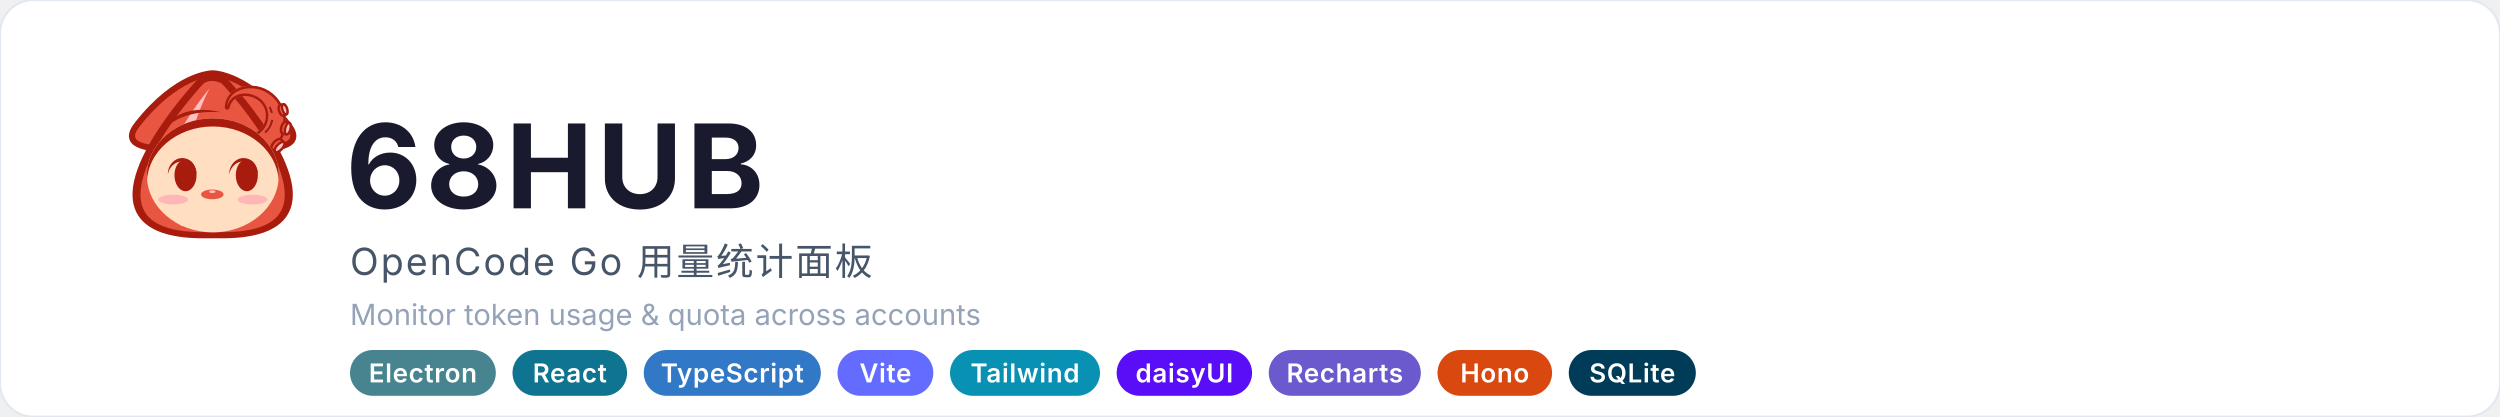
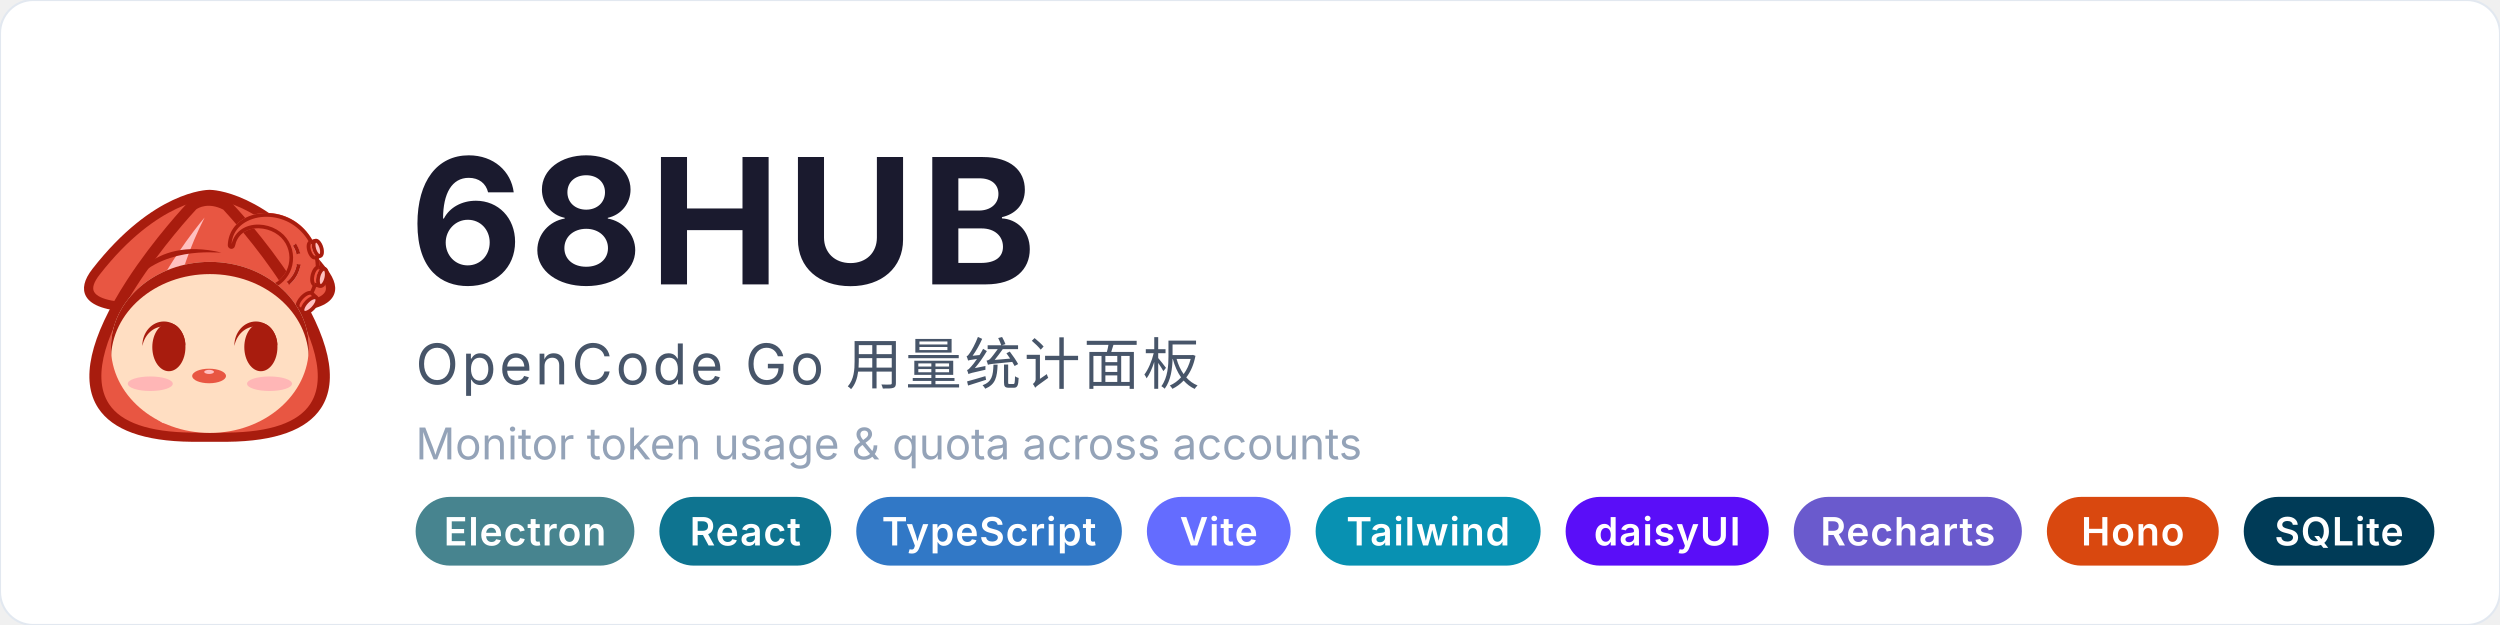
- <svg xmlns="http://www.w3.org/2000/svg" width="1200" height="200" viewBox="0 0 1200 200" role="img" aria-labelledby="hero-title hero-desc">
+ <svg xmlns="http://www.w3.org/2000/svg" width="1200" height="300" viewBox="0 0 1200 300" role="img" aria-labelledby="hero-title hero-desc">
  <style>
    .bg { fill: #ffffff; stroke: #e2e8f0; }
    .title { fill: #1a1a2e; }
    .sub { fill: #475569; }
    .sub2 { fill: #94a3b8; }
    @media (prefers-color-scheme: dark) {
      .bg { fill: #1f2937; stroke: #374151; }
      .title { fill: #f9fafb; }
      .sub { fill: #9ca3af; }
      .sub2 { fill: #6b7280; }
    }
  </style>
-   <rect class="bg" width="1200" height="200" rx="16" stroke-width="1" />
-   <g transform="translate(56, 28)">
-     <g transform="translate(0, 0) scale(0.09)">
+   <rect class="bg" width="1200" height="300" rx="16" stroke-width="1" />
+   <g transform="translate(31.5, 28.5) scale(1.5)">
+     <g transform="translate(0, 36) scale(0.09)">
      <path d="M915.5 355C700.6 79.4 511.9 80.2 511.9 80.2S323.2 79.4 108.2 355C-0.8 494.8 244 497.7 511.9 466.8c267.7 30.9 512.5 28 403.6-111.8z" fill="#E85642" />
      <path d="M744.7 499.1c-63.3 0-141.4-5.3-232.8-15.8-113.7 13.1-206.7 18.1-276.4 14.9-90.8-4.2-144-22.3-162.8-55.5-14.9-26.4-7.3-59.3 22.6-97.7C311.6 67.7 502 63.8 511.8 63.8h0.3c9.7 0 200.1 3.8 416.4 281.1 29.9 38.4 37.5 71.2 22.6 97.6-18.7 33.2-72 51.3-162.8 55.5-13.7 0.8-28.2 1.1-43.6 1.1z m-232.8-48.7l1.9 0.2c111.5 12.9 374.7 36.3 408.7-24 7.8-13.9 1.1-34.6-19.9-61.6-108.1-138.5-208.7-204.2-274.1-234.9-70.5-33-116.2-33.6-116.6-33.6-1.8 0-184.2 3.8-390.7 268.5-21.1 27-27.8 47.7-19.9 61.6 34 60.3 297.2 36.9 408.8 24l1.8-0.2z" fill="#A81C0E" />
      <path d="M448.3 946c-770.2-8.1 0-821 0-821s51.7-40.6 127.4 0c0 0 770.2 812.8 0 821H448.3z" fill="#E85642" />
      <path d="M494.2 162.2S41.6 689 344.6 892.9c28.8 4.7 69.1 9.2 69.1 9.2s-138.9-307.6 80.5-739.9z" fill="#FFC0C0" />
      <path d="M448.3 959.7h-0.3c-169.4-1.8-281.1-42.1-332.1-119.9-64.2-97.8-30-250.4 101.5-453.7C313.8 237.1 429.9 114 431 112.8l2-1.8c22.3-17.5 83.4-40.4 154.9-2l2.9 1.6 2.1 2.2c1.2 1.2 117.3 124.3 213.7 273.3C938.1 589.3 972.3 742 908.1 839.8c-51 77.8-162.8 118.1-332.1 119.9H448.3z m0.2-32.7h127.2c151.9-1.6 251-35.9 294.2-101.9 72-109.8-15.5-291.5-101.6-424.6-87.6-135.5-191.7-249-207.8-266.3-53.2-27.2-88.7-6.2-96-1.1-24.9 26.7-446.6 484.4-310.4 692 43.3 66 142.3 100.3 294.4 101.9z" fill="#A81C0E" />
      <path d="M893.8 402.9c-3.4 10.4-7.6 20.6-12.7 30.5-0.4 0.8-0.9 1.6-1.3 2.4l-44.1 55.8c-7.8 6.9-15.9 13.2-24.4 18.7-13.4 8.7-27.6 15.6-42 20.6-0.4 0.1-0.7 0.2-1.1 0.3-0.5 0.2-1 0.4-1.6 0.6l-4.3-12.6v-0.1c5.5-1.9 9.7-8.7 11.3-18.7 1.8-11.6 0.2-25.9-4.6-40.1-8.2-23.8-27.2-47.2-41.4-42.3l-4.3-12.6 1.5-0.7c0.7-0.5 1.4-0.8 2.2-1.1 5.4-2.1 10.2-4.3 14.6-6.6 6.4-3.5 12.3-7.5 17.6-11.9 5.3-4.4 10.4-9.6 15-15.5 5.2-6.7 9.1-13 11.9-19.2 3.6-8 6.1-15.2 7.6-22.3 1.7-7.9 2.6-16.1 2.5-24.3-0.2-8.5-1.3-17-3.5-25.2-2.3-8.5-5.7-16.7-9.8-24.2-4.5-7.7-10-14.9-16.2-21.3-6.3-6.3-13.9-11.9-22.3-16.9-17.2-9.8-37.2-15.5-56.7-16-21-0.6-41 5-56.3 16-7.8 5.6-14.6 13.2-19.7 22-4.2 7.4-7.2 15.7-9.1 24.8-1.3 6.3-7.1 10.8-13.5 10.4-6.9-0.4-12.4-6.4-12.2-13.3 0.5-12.3 2.7-23.9 6.5-34.6 1.3-3.6 2.8-7.2 4.5-10.7 4.7-9.6 10.9-18.6 18.2-26.6 9.8-10.5 21.8-19.3 35.5-26.1 6.6-3.3 13.5-6 20.3-8.2 7-2.3 14.1-4 21.2-5.3 28.6-5 58.8-3 87.3 5.9 14.9 4.8 28.9 11.3 41.5 19.1 13.1 8.2 25.4 18.2 36.3 29.5 10.9 11.4 20.5 24.2 28.6 38.1 0.8 1.4 1.5 2.8 2.3 4.2 0 0 18.3 43.2 20.5 57.7 2 10.5 3.1 21.3 3.5 32.1 0.1 1.5 0.1 3 0.1 4.5 1.8 23.1-9.4 63.2-9.4 63.2" fill="#E85642" />
      <path d="M807.7 262.9l5.4-3.7c3.2-2.2 7.5-1.1 9.5 2.2 4 6.9 7.1 14.2 9.4 22 1.1 3.7-1.1 7.6-4.8 8.4l-0.2 0.1c-3.3 0.7-6.7-1.1-7.7-4.4-2.6-8.9-6.4-17.2-11.6-24.6z m20.6 65.8h0.2c3.8 0.6 6.3 4.2 5.5 8-4.9 23.3-17.1 44.8-34.2 60.4-2.8 2.6-7.3 2.3-9.7-0.7l-0.1-0.1c-2.1-2.7-1.9-6.5 0.6-8.8 15.2-13.8 26-32.7 30.3-53.4 0.7-3.6 3.9-5.9 7.4-5.4z" fill="#FFC0C0" />
      <path d="M906.6 305.5c-12 3.4-23.5-11.2-28.7-27.5-3.6-11.3-4.2-23.6-0.4-31.5 1.7-3.5 4.4-6.1 8.1-7.5h-0.4l-17.4 5.5h-0.1c-2.4 0.6-6 2.6-8.4 7.6-1.1 2.2-1.9 5-2.4 8.5-0.8 6.7 0.2 15 2.7 23.1 2.5 8.1 6.5 15.3 11 20.5 7.8 8.7 14.7 8.2 18.1 7.1l0.1-0.1 17.4-5.5 0.4-0.2z" fill="#F25440" />
      <path d="M886 238.6c12.2-3.9 23.9 11 29.2 27.5 5.2 16.6 4.1 35.4-8.1 39.3-0.1 0-0.2 0.1-0.4 0.1-12.1 3.5-23.6-11.2-28.8-27.6-3.7-11.3-4.3-23.7-0.4-31.7 1.7-3.5 4.4-6.1 8.1-7.5 0.2 0 0.3-0.1 0.4-0.1z" fill="#FFC0C0" />
      <path d="M904 408.9c-12.2-3-14.8-21.4-11.2-38.1 2.5-11.6 8.1-22.6 15.4-27.5 3.3-2.2 6.8-3.1 10.7-2.4l-0.3-0.2-17.8-3.9c-2.4-0.6-6.5-0.7-11.1 2.4-2 1.4-4.2 3.4-6.3 6.2-4 5.5-7.3 13.1-9.2 21.3-1.8 8.3-2 16.5-0.6 23.2 2.4 11.4 8.7 14.4 12.2 15.1h0.1l17.8 3.9h0.3z" fill="#F25440" />
      <path d="M919.6 340.7c12.5 2.7 15.3 21.4 11.6 38.3-3.8 17-14.1 32.8-26.6 30-0.1 0-0.3-0.1-0.4-0.1-12.2-3-14.9-21.5-11.2-38.3 2.5-11.7 8.2-22.7 15.5-27.6 3.3-2.2 6.8-3.1 10.8-2.5 0.1 0.1 0.2 0.1 0.3 0.2z" fill="#FFC0C0" />
      <path d="M845.8 498.8c-9.5-8.2-3.4-25.8 7.4-39 7.5-9.2 17.5-16.5 26.3-17.5 3.9-0.5 7.5 0.3 10.7 2.7l-0.2-0.3-14-11.6c-1.8-1.7-5.4-3.6-11-2.9-2.4 0.3-5.3 1.1-8.4 2.7-6.1 3-12.5 8.3-17.9 14.8-5.4 6.5-9.4 13.8-11.2 20.4-3 11.2 1.2 16.8 4 19h0.1l14.1 11.5 0.1 0.2z" fill="#F25440" />
      <path d="M890.9 445c9.9 8.1 3.8 26-7.2 39.4-11.1 13.4-27.5 22.8-37.4 14.7-0.1-0.1-0.2-0.2-0.3-0.2-9.5-8.2-3.4-25.9 7.5-39.2 7.5-9.2 17.6-16.5 26.4-17.6 3.9-0.5 7.5 0.3 10.7 2.7 0.1 0.1 0.2 0.2 0.3 0.2z" fill="#FFC0C0" />
      <path d="M900.8 332.9l20.4 5-3.2 12.9-20.4-5 3.2-12.9z m-15.2 61.2l20.4 5-3.2 12.9-20.4-5 3.2-12.9z" fill="#A81C0E" />
      <path d="M893 403c-3.4 10.4-7.6 20.6-12.7 30.5-0.4 0.8-0.9 1.6-1.3 2.4l-11.8-6.2c0.5-0.8 0.8-1.5 1.2-2.2 4.6-9.3 8.6-18.9 11.8-28.6L893 403zM899.2 303.3c2 10.5 3.1 21.3 3.5 32.1 0.1 1.5 0.1 3 0.1 4.5h-13.3c0-1.4-0.1-2.8-0.1-4.1-0.3-10-1.4-20.1-3.3-29.9l13.1-2.6zM722.8 405.6c0.5-0.2 1.1-0.3 1.6-0.5 0.7-0.5 1.4-0.8 2.2-1.1 5.4-2.1 10.2-4.3 14.6-6.6 6.4-3.5 12.3-7.5 17.6-11.9 5.3-4.4 10.4-9.6 15-15.5 5.2-6.7 9.1-13 11.9-19.2 3.6-8 6.1-15.2 7.6-22.3 1.7-7.9 2.6-16.1 2.5-24.3-0.2-8.5-1.3-17-3.5-25.2-2.3-8.5-5.7-16.7-9.8-24.2-4.5-7.7-10-14.9-16.2-21.3-6.3-6.3-13.9-11.9-22.3-16.9-17.2-9.8-37.2-15.5-56.7-16-21-0.6-41 5-56.3 16-7.8 5.6-14.6 13.2-19.7 22-4.2 7.4-7.2 15.7-9.1 24.8-1.3 6.3-7.1 10.8-13.5 10.4-6.9-0.4-12.4-6.4-12.2-13.3 0.5-12.3 2.7-23.9 6.5-34.6 1.3-3.6 2.8-7.2 4.5-10.7 4.7-9.6 10.9-18.6 18.2-26.6 9.8-10.5 21.8-19.3 35.5-26.1 6.6-3.3 13.5-6 20.3-8.2 7-2.3 14.1-4 21.2-5.3 28.6-5 58.8-3 87.3 5.9 14.9 4.8 28.9 11.3 41.5 19.1 13.1 8.2 25.4 18.2 36.3 29.5 10.9 11.4 20.5 24.2 28.6 38.1 0.8 1.4 1.5 2.8 2.3 4.2l-11.8 6.3c-0.7-1.3-1.4-2.6-2.1-3.8-7.4-13-16.4-25-26.6-35.5-10.2-10.6-21.6-19.8-33.8-27.4-11.7-7.3-24.7-13.3-38.5-17.7-26.3-8.3-54.3-10.2-80.9-5.5-6.6 1.2-13.1 2.8-19.5 4.9-6.3 2-12.5 4.5-18.5 7.5-12.3 6.1-22.9 13.9-31.7 23.2-8.8 9.4-15.7 20.7-20 32.5-2.9 8.1-4.7 16.9-5.5 26.2 2.2-8.9 5.4-17 9.7-24.4 6-10.6 13.9-19.3 23.4-26.2 17.6-12.7 40.5-19.2 64.4-18.5 21.9 0.5 43.8 6.7 63.1 17.8 9.4 5.5 17.8 11.9 25 19 7.1 7.2 13.3 15.4 18.4 24.2 4.7 8.6 8.5 17.8 11.1 27.3 2.4 9.3 3.7 18.8 3.9 28.3 0 9.3-0.9 18.5-2.8 27.3-1.6 7.9-4.4 16.2-8.5 25.1-3.3 7.1-7.7 14.2-13.6 21.8-5.3 6.6-11 12.6-17 17.6-6 4.9-12.6 9.4-19.8 13.3-4.8 2.5-10 4.9-15.9 7.2l-1.3 1.1-1.8 0.4c-0.5 0.1-1 0.2-1.3 0.3l-4-12.5zM761.8 519.3c0.3-0.1 0.7-0.2 1-0.4l0.8-0.3 0.9-0.2c13.3-4.7 26.5-11.1 38.9-19.1 7.8-5.1 15.5-10.9 22.7-17.4l8.9 9.9c-7.8 6.9-15.9 13.2-24.4 18.7-13.4 8.7-27.6 15.6-42 20.6-0.4 0.1-0.7 0.2-1.1 0.3-0.5 0.2-1 0.4-1.6 0.6l-4.1-12.7z" fill="#A81C0E" />
      <path d="M807.9 262.6L819 255c7.2 10.4 12.2 22.2 15.1 35l-13 2.9c-2.5-11-6.9-21.3-13.2-30.3z m14.3 64.9l13.2 1.9c-4.2 28.4-19.1 54.7-40.9 72l-8.3-10.4c19.2-15.2 32.3-38.3 36-63.5zM870.2 436.3l9.1-9.7 17.1 15.9-9.1 9.7-17.1-15.9z m-47.7 51.3l9.1-9.7 17.1 15.9-9.1 9.7-17.1-15.9z" fill="#A81C0E" />
      <path d="M852.1 458.3c7-7.5 15-13.4 22.6-16.6 12.5-5.2 19.4-1.3 22.4 1.5 3 2.7 7.3 9.3 3 22.1-2.6 7.7-7.9 16.1-15 23.6-7 7.5-15 13.4-22.6 16.6-12.5 5.2-19.4 1.3-22.4-1.5-3-2.7-7.3-9.3-3-22.1 0.7-2 1.5-4 2.5-6 2.9-5.9 7.2-12.1 12.5-17.6z m35.2 2.6c1.7-4.9 1.1-7.6 0.6-8.1-0.5-0.5-3.2-0.9-8.1 1.1-5.8 2.4-12.3 7.2-18 13.3s-10 12.9-12.1 18.8c-1.7 4.9-1.1 7.6-0.6 8.1 0.5 0.5 3.2 0.9 8.1-1.1 5.8-2.4 12.3-7.2 18-13.3 4.3-4.6 7.9-9.7 10.3-14.5 0.8-1.4 1.4-2.8 1.8-4.3z m-52.4-18.5c7-7.5 15-13.4 22.6-16.6 12.5-5.2 19.4-1.3 22.4 1.5l-9.1 9.7c-0.5-0.5-3.2-0.9-8.1 1.1-5.8 2.4-12.3 7.2-18 13.3-5.7 6.1-10.1 12.9-12.1 18.8-1.7 4.9-1.1 7.6-0.6 8.1l-9.1 9.7c-3-2.7-7.3-9.3-3-22.1 0.7-2 1.5-4 2.5-6 3-5.9 7.3-12 12.5-17.5zM903.2 347c7.8-9.9 15.1-9.8 18.9-8.9 3.7 0.9 10.3 4.3 12.6 16.6 1.4 7.3 0.9 16.4-1.4 25.5-2.2 9.1-6.1 17.3-10.7 23.2-7.8 9.9-15.2 9.8-18.9 8.9s-10.3-4.3-12.6-16.6c-1.4-7.3-0.9-16.4 1.4-25.5 1.2-5.1 3-9.9 5.1-14.2 1.5-3.4 3.4-6.5 5.6-9z m17 30c3.9-15.9 0.2-25.3-1.4-26-1.8-0.2-9.5 6.4-13.4 22.3s-0.2 25.3 1.4 26c1.3 0.1 5.5-3.2 9.3-10.9 1.5-3 2.9-6.8 4.1-11.4zM877 350.6c6.8-13.9 16.6-19.5 24.3-17.5l-3.2 12.9c-1.8-0.2-9.4 6.3-13.4 22.3-3.9 15.9-0.2 25.3 1.4 26l-3.2 12.9c-10.2-2.5-17.2-17.8-11.2-42.1 1.6-5.6 3.3-10.4 5.3-14.5zM867.4 244.5l18.1-5.7 4 12.7-18.1 5.7-4-12.7z m17 53.9l18.1-5.7 4 12.7-18.1 5.7-4-12.7z" fill="#A81C0E" />
      <path d="M886.1 238.4c12.2-3.9 23.9 11 29.2 27.5 5.2 16.6 4.1 35.4-8.1 39.3-12.2 3.9-23.9-11-29.2-27.5-3.7-11.3-4.3-23.7-0.4-31.7 1.9-3.6 4.6-6.3 8.5-7.6z m16.4 31.7c-4-12.5-10.4-18.4-12.5-18.8-1.5 1.5-3.3 10 0.6 22.5 4 12.5 10.4 18.4 12.5 18.8 1.5-1.6 3.4-10.2-0.6-22.5z" fill="#A81C0E" />
      <path d="M868 244.2l4 12.7c0-0.1 0.1-0.1 0.1-0.1-1.5 1.1-3.6 9.7 0.5 22.6 4.1 12.8 10.8 18.7 12.6 18.8h-0.2l4 12.7c-3.4 1.1-10.4 1.6-18.1-7.1-4.5-5.1-8.5-12.4-11-20.5s-3.5-16.3-2.7-23.1c0.4-3.5 1.3-6.3 2.4-8.5 2.4-4.9 6-6.8 8.4-7.5zM722.8 405.8c20.6-7.1 46.3 15.2 58.3 50.7 5.6 16.2 7.5 32.7 5.2 46.5-2.4 15.2-9.6 25.6-20.1 29.2l-4.3-12.6c5.5-1.9 9.7-8.7 11.3-18.7 1.8-11.6 0.2-25.9-4.6-40.1-8.2-23.8-27.2-47.2-41.4-42.3l-4.4-12.7z" fill="#A81C0E" />
      <path d="M221 413.2s74.8-187.3 332.8-126.4c-17 2.6-221.2-27.3-332.8 126.4z" fill="#A81C0E" />
      <path d="M161.2 624.1a351.8 304.1 0 1 0 703.6 0 351.8 304.1 0 1 0-703.6 0Z" fill="#FFDEC2" />
      <path d="M308.2 623.3a58.9 85.5 0 1 0 117.8 0 58.9 85.5 0 1 0-117.8 0Z" fill="#A81C0E" />
      <path d="M273.3 617.4c7.9-38.9 39-67.9 76.1-67.9s68.3 29 76.1 67.9h0.5c0-47.2-34.3-85.5-76.6-85.5s-76.6 38.3-76.6 85.5" fill="#A81C0E" />
      <path d="M635.3 623.3a58.9 85.5 0 1 0 117.8 0 58.9 85.5 0 1 0-117.8 0Z" fill="#A81C0E" />
      <path d="M600.4 617.4c7.9-38.9 39-67.9 76.1-67.9s68.3 29 76.1 67.9h0.5c0-47.2-34.3-85.5-76.6-85.5s-76.6 38.3-76.6 85.5" fill="#A81C0E" />
      <path d="M450 725.7a60.1 25.9 0 1 0 120.2 0 60.1 25.9 0 1 0-120.2 0Z" fill="#E85642" />
      <path d="M221 753.3a80 25.9 0 1 0 160 0 80 25.9 0 1 0-160 0Z" fill="#FFB6B6" />
      <path d="M645 753.3a80 25.9 0 1 0 160 0 80 25.9 0 1 0-160 0Z" fill="#FFB6B6" />
      <path d="M492.8 711.2a17.3 7.4 0 1 0 34.6 0 17.3 7.4 0 1 0-34.6 0Z" fill="#FFC0C0" />
      <path d="M864.8 667.5c0-167.9-157.5-304.1-351.8-304.1S161.2 499.6 161.2 667.5v-43.4C161.2 456.2 318.7 320 513 320s351.8 136.1 351.8 304.1" fill="#A81C0E" />
    </g>
    <text class="title" x="110" y="72" font-family="-apple-system,BlinkMacSystemFont,'Segoe UI','PingFang SC',sans-serif" font-size="56" font-weight="700" letter-spacing="2">68HUB</text>
    <text class="sub" x="112" y="104" font-family="-apple-system,BlinkMacSystemFont,'Segoe UI','PingFang SC',sans-serif" font-size="18" letter-spacing="1">OpenCode Go 用量统计面板</text>
    <text class="sub2" x="112" y="128" font-family="-apple-system,BlinkMacSystemFont,'Segoe UI',sans-serif" font-size="14">Monitor token usage &amp; quota across accounts</text>
    <g>
      <rect x="112" y="140" width="70" height="22" rx="11" fill="#47848F" />
      <text x="147" y="151" dominant-baseline="central" text-anchor="middle" font-family="-apple-system,BlinkMacSystemFont,'Segoe UI','PingFang SC','Microsoft YaHei',sans-serif" font-size="12.5" font-weight="600" fill="#ffffff" letter-spacing="0.3">Electron</text>
      <rect x="190" y="140" width="55" height="22" rx="11" fill="#0E7490" />
      <text x="217.5" y="151" dominant-baseline="central" text-anchor="middle" font-family="-apple-system,BlinkMacSystemFont,'Segoe UI','PingFang SC','Microsoft YaHei',sans-serif" font-size="12.5" font-weight="600" fill="#ffffff" letter-spacing="0.3">React</text>
      <rect x="253" y="140" width="85" height="22" rx="11" fill="#3178C6" />
      <text x="295.5" y="151" dominant-baseline="central" text-anchor="middle" font-family="-apple-system,BlinkMacSystemFont,'Segoe UI','PingFang SC','Microsoft YaHei',sans-serif" font-size="12.5" font-weight="600" fill="#ffffff" letter-spacing="0.3">TypeScript</text>
      <rect x="346" y="140" width="46" height="22" rx="11" fill="#646CFF" />
      <text x="369" y="151" dominant-baseline="central" text-anchor="middle" font-family="-apple-system,BlinkMacSystemFont,'Segoe UI','PingFang SC','Microsoft YaHei',sans-serif" font-size="12.5" font-weight="600" fill="#ffffff" letter-spacing="0.3">Vite</text>
      <rect x="400" y="140" width="72" height="22" rx="11" fill="#0891B2" />
      <text x="436" y="151" dominant-baseline="central" text-anchor="middle" font-family="-apple-system,BlinkMacSystemFont,'Segoe UI','PingFang SC','Microsoft YaHei',sans-serif" font-size="12.5" font-weight="600" fill="#ffffff" letter-spacing="0.3">Tailwind</text>
      <rect x="480" y="140" width="65" height="22" rx="11" fill="#5A0EF8" />
      <text x="512.5" y="151" dominant-baseline="central" text-anchor="middle" font-family="-apple-system,BlinkMacSystemFont,'Segoe UI','PingFang SC','Microsoft YaHei',sans-serif" font-size="12.5" font-weight="600" fill="#ffffff" letter-spacing="0.3">daisyUI</text>
      <rect x="553" y="140" width="73" height="22" rx="11" fill="#6A5ACD" />
      <text x="589.5" y="151" dominant-baseline="central" text-anchor="middle" font-family="-apple-system,BlinkMacSystemFont,'Segoe UI','PingFang SC','Microsoft YaHei',sans-serif" font-size="12.5" font-weight="600" fill="#ffffff" letter-spacing="0.3">Recharts</text>
      <rect x="634" y="140" width="55" height="22" rx="11" fill="#D9480F" />
      <text x="661.5" y="151" dominant-baseline="central" text-anchor="middle" font-family="-apple-system,BlinkMacSystemFont,'Segoe UI','PingFang SC','Microsoft YaHei',sans-serif" font-size="12.5" font-weight="600" fill="#ffffff" letter-spacing="0.3">Hono</text>
      <rect x="697" y="140" width="61" height="22" rx="11" fill="#003B57" />
      <text x="727.5" y="151" dominant-baseline="central" text-anchor="middle" font-family="-apple-system,BlinkMacSystemFont,'Segoe UI','PingFang SC','Microsoft YaHei',sans-serif" font-size="12.5" font-weight="600" fill="#ffffff" letter-spacing="0.3">SQLite</text>
    </g>
  </g>
</svg>
